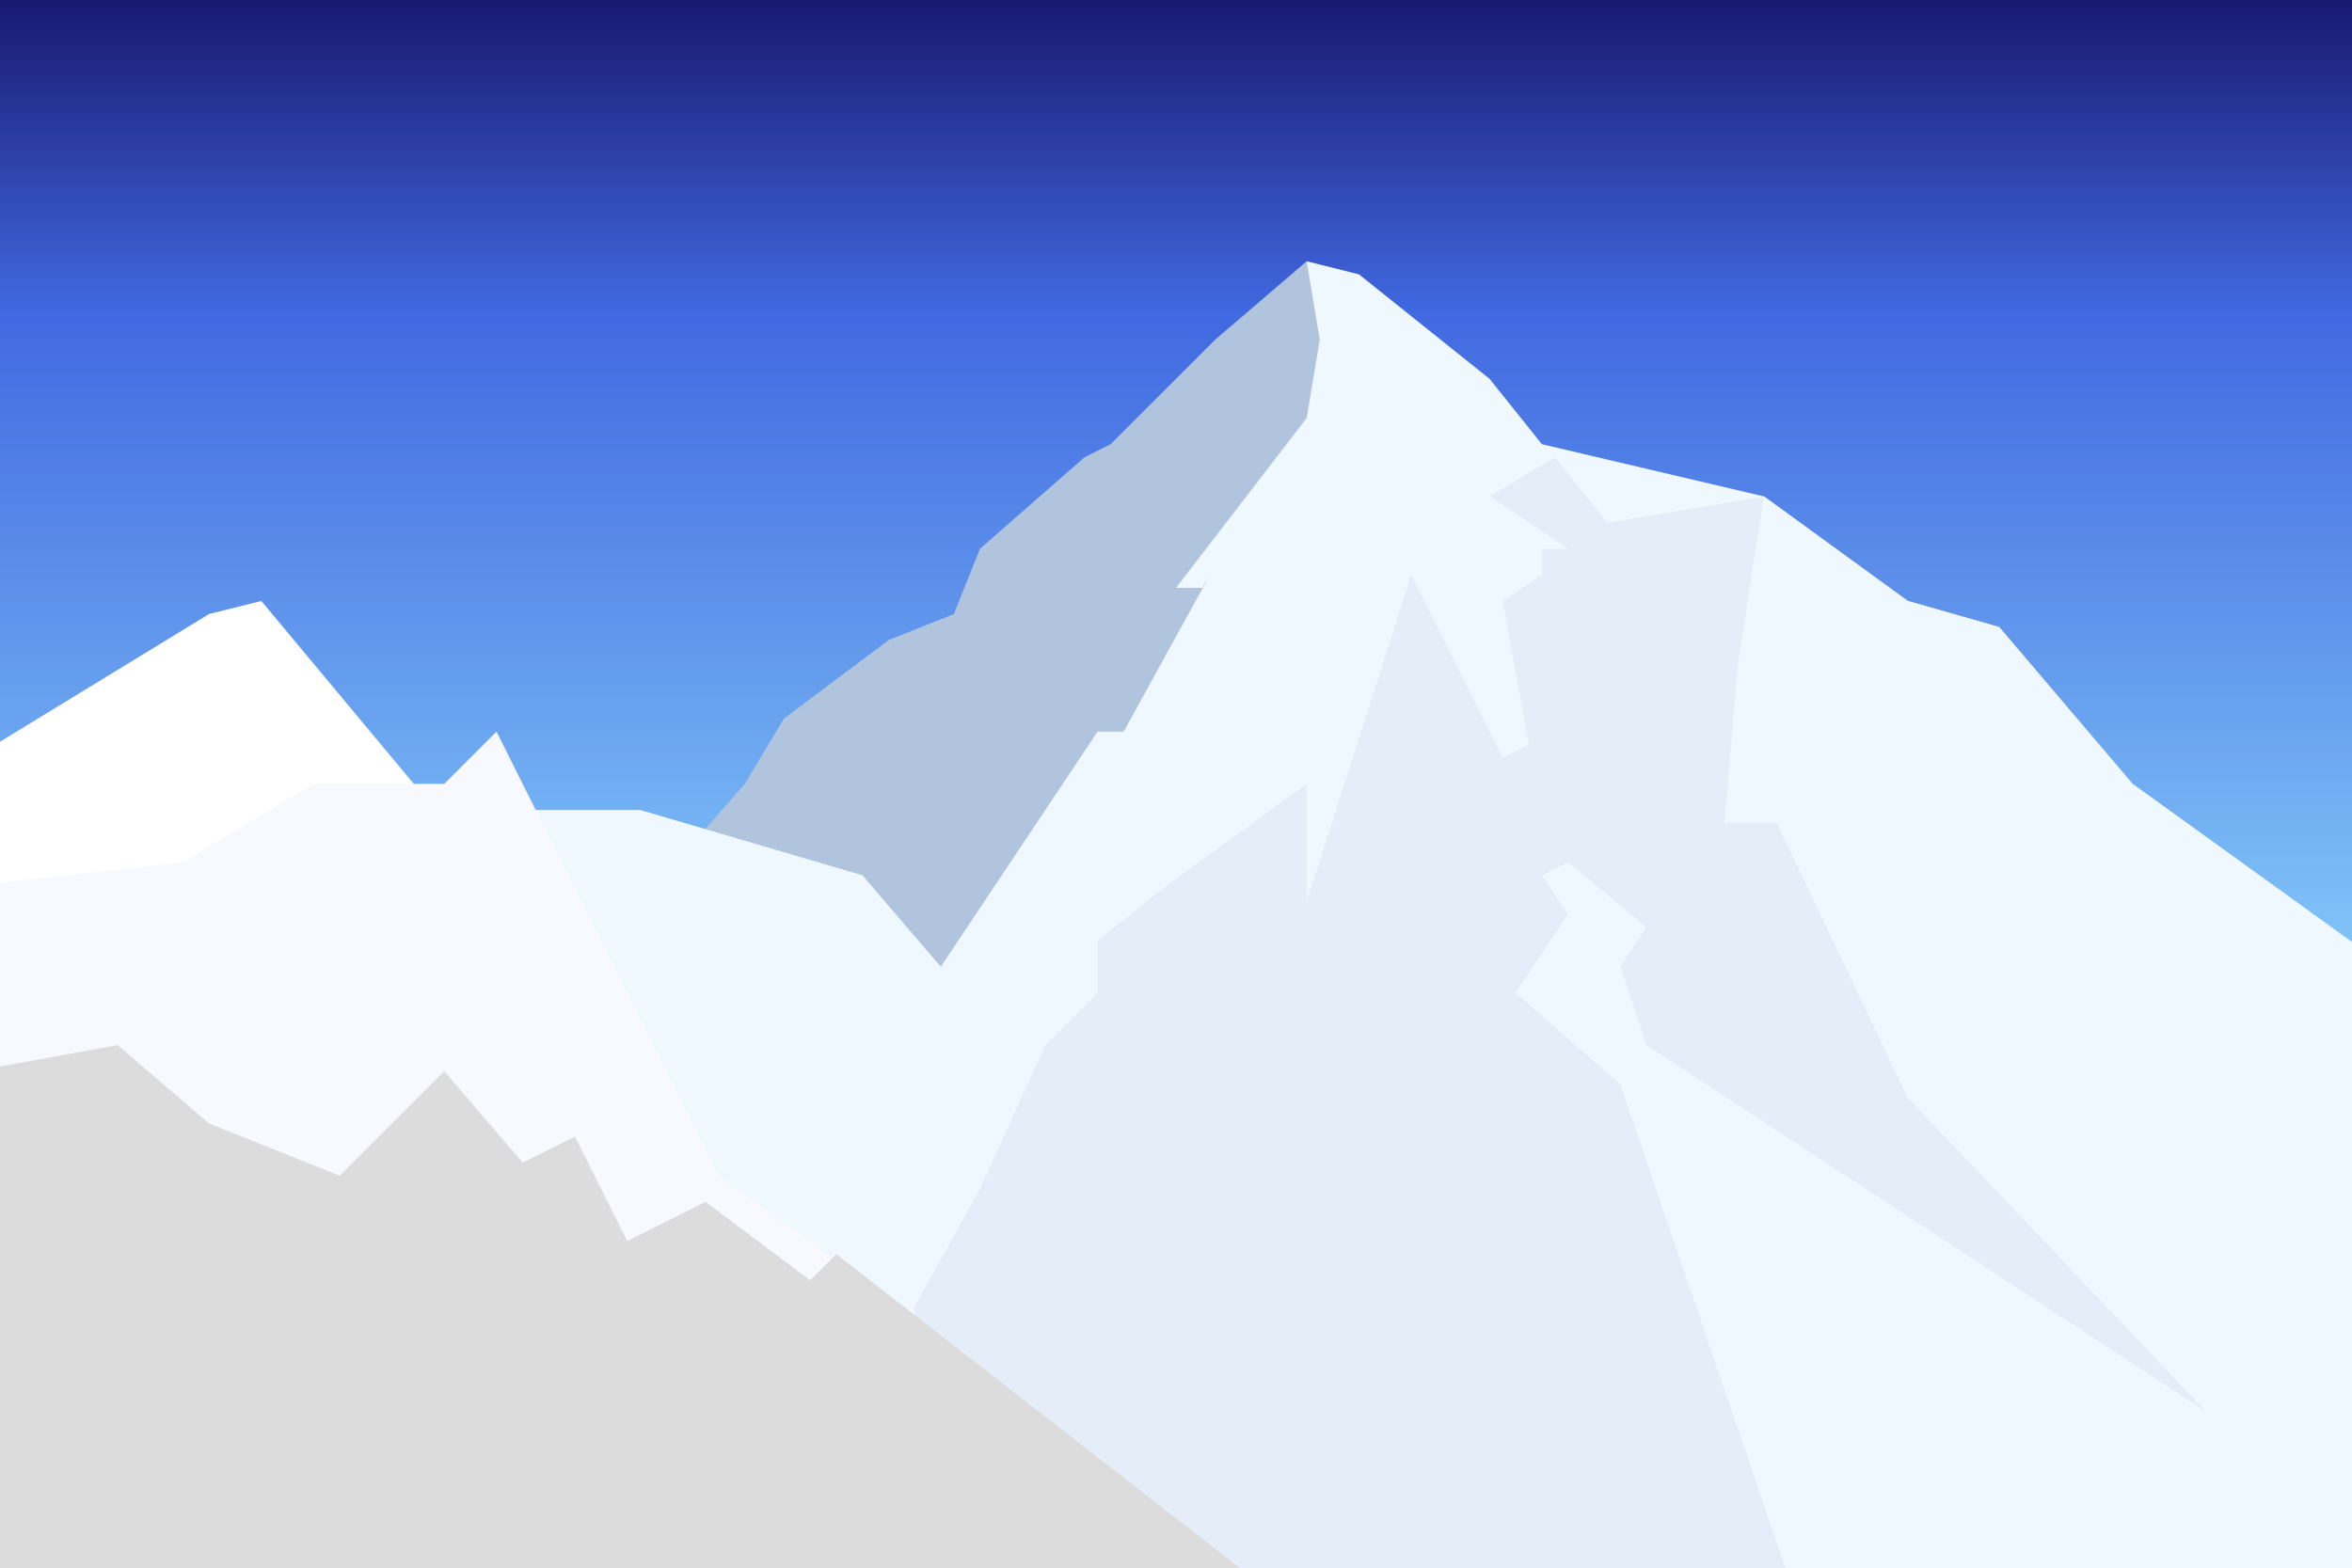
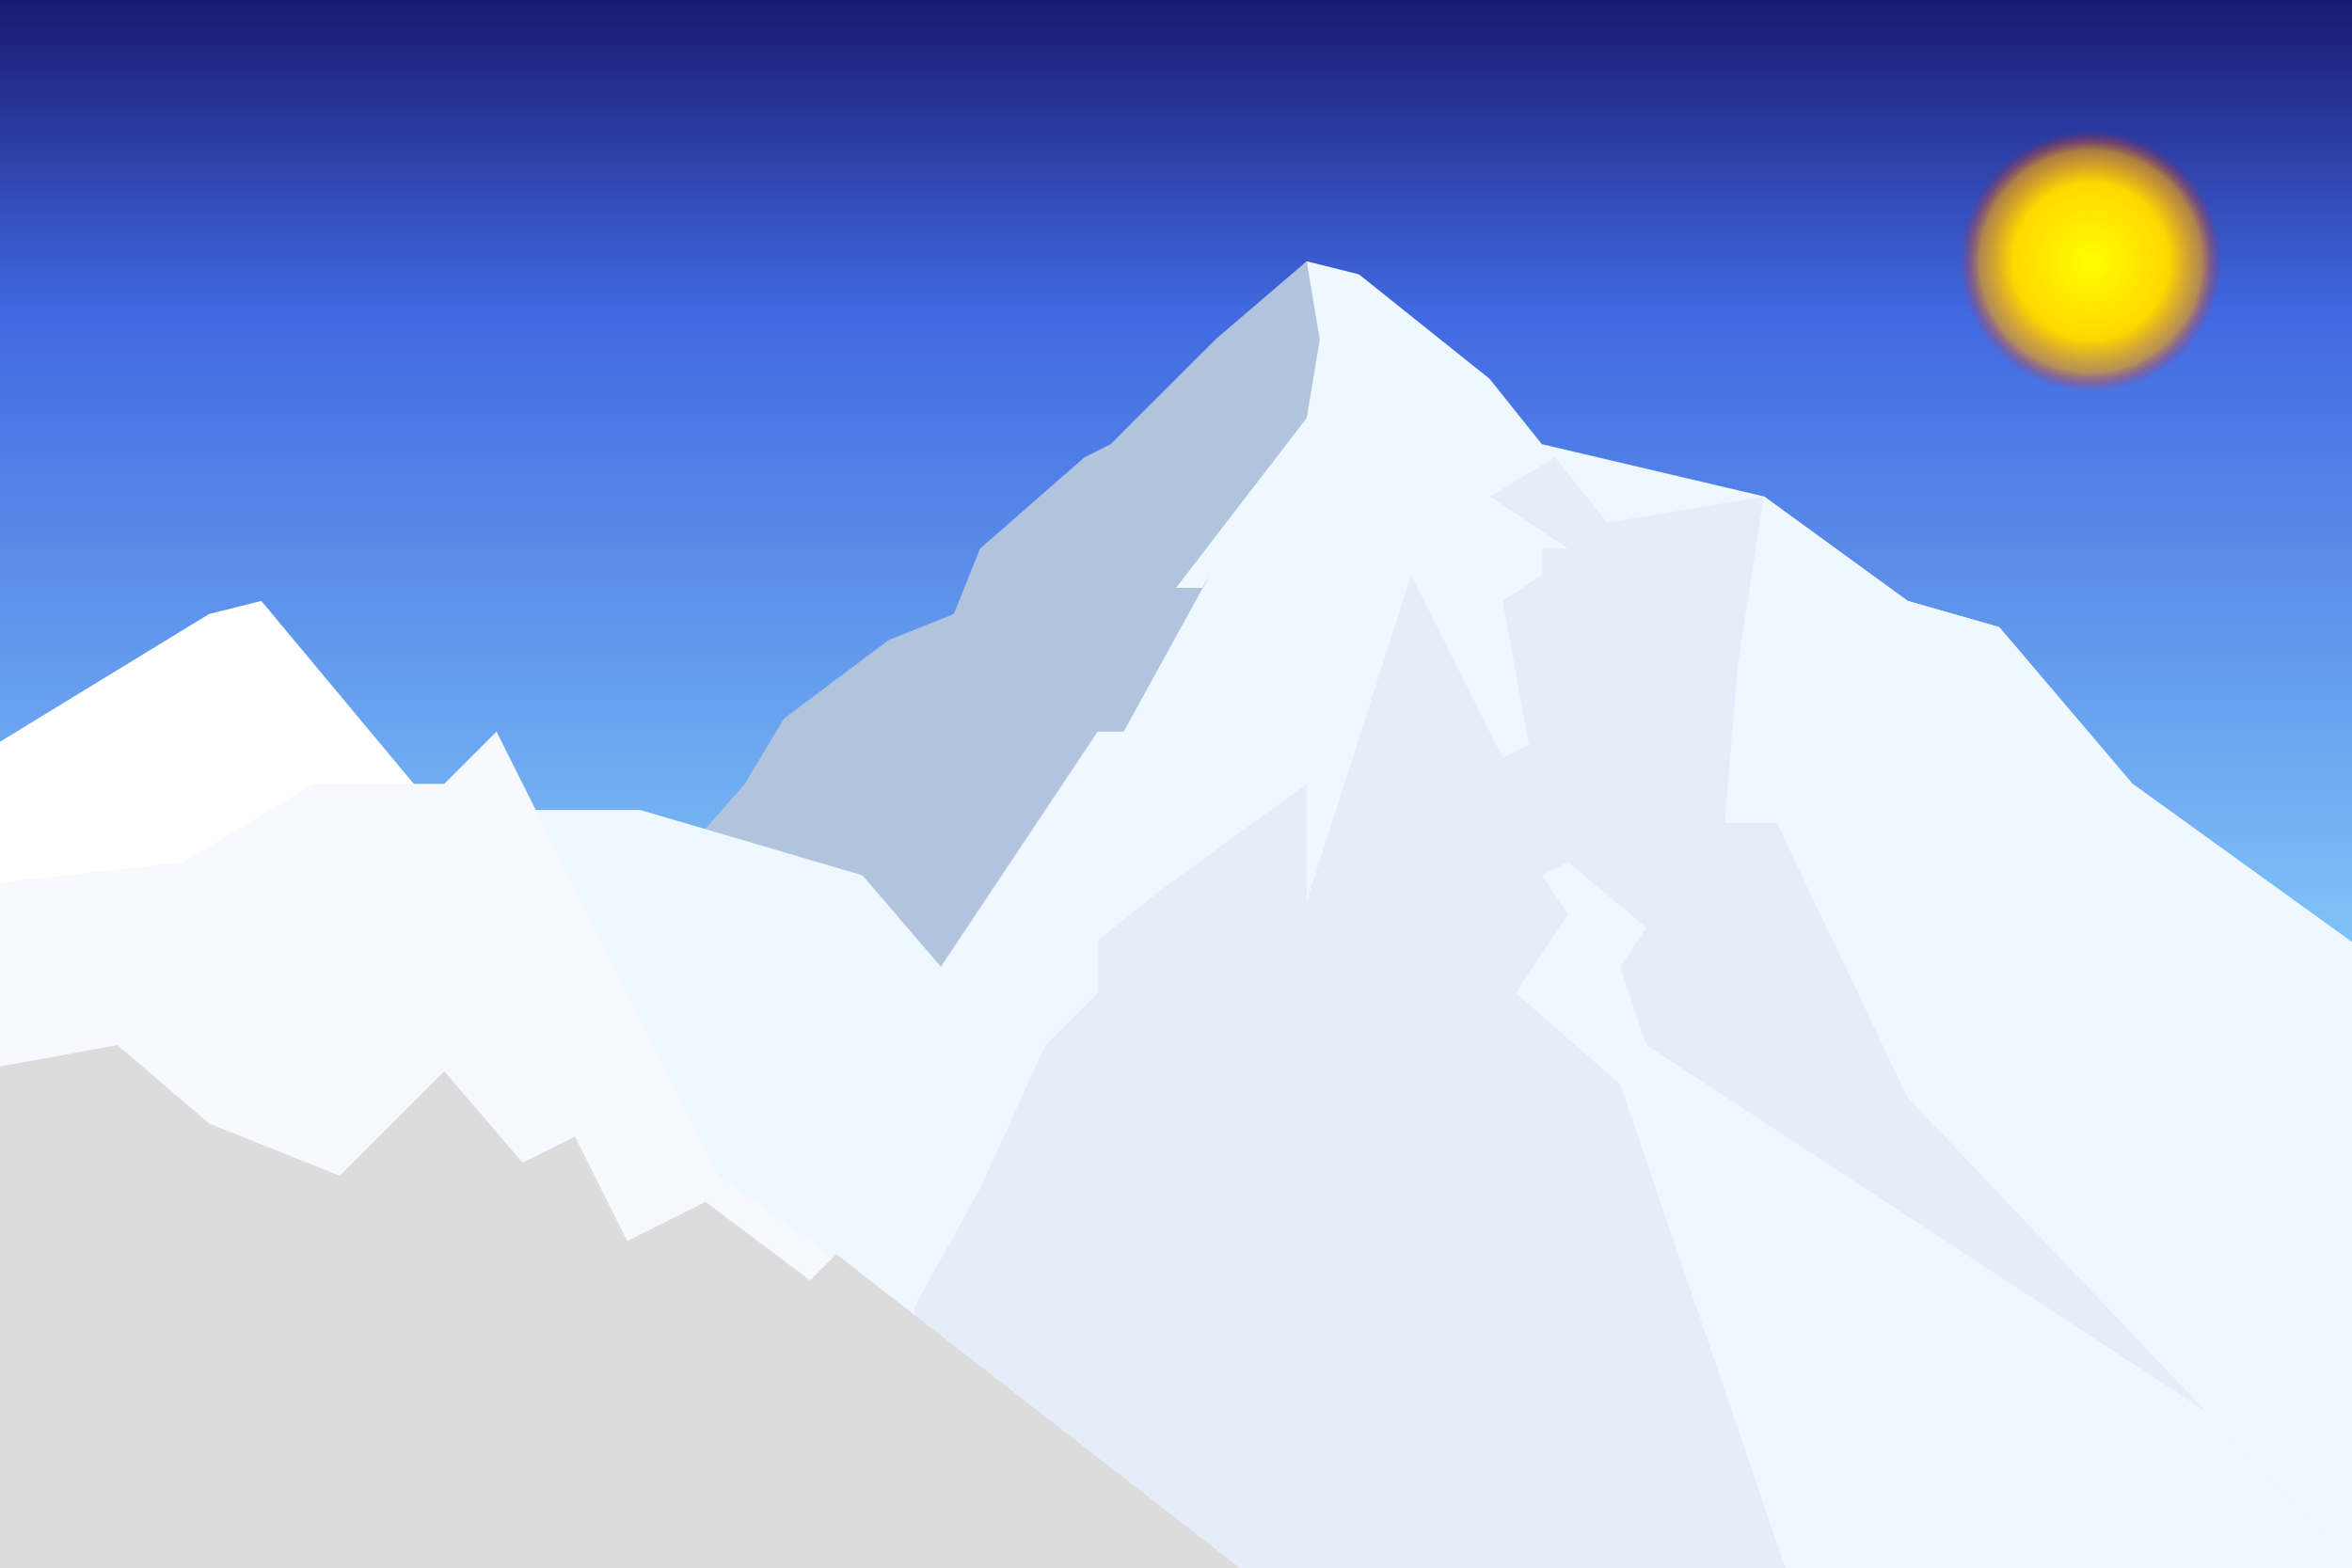
<svg xmlns="http://www.w3.org/2000/svg" xmlns:xlink="http://www.w3.org/1999/xlink" width="900" height="600" viewBox="0 0 900 600">
  <defs>
+     <g id="speechBubble">
+       <ellipse cx="0" cy="0" rx="100" ry="70" fill="white" stroke="black" />
+       <path d="M-50 60 Q -60 75 -75 75 Q -65 75 -60 55.3" fill="white" stroke="black" />
+     </g>
    <g id="k2">
      <path d="M-10 290 L80 235 L100 230 L175 320 L-10 400" fill="white" />
      <path d="M250 340 L285 300 L300 275 L340 245 L365 235 L375 210 L415 175 L425 170 L465 130 L500 100 L600 500 Z" fill="lightsteelblue" />
      <path d="M205 310 L245 310 L330 335 L360 370 L420 280 L430 280 L463 220 L460 225 L450 225 L500 160 L505 130 L500 100 L520 105 L570 145 L590 170 L675 190 L730 230 L765 240 L816 300 L920 375 L1200 620 L-10 620 Z" fill="aliceblue" />
      <path d="M675 190 L665 255 L660 315 L680 315 L730 420 L920 620 L920 590 L630 400 L620 370 L630 355 L600 330 L590 335 L600 350 L580 380 L620 415 L690 620 L 350 620 L350 500 L375 455 L400 400 L420 380 L420 360 L445 340 L500 300 L500 345 L540 220 L575 290 L585 285 L575 230 L590 220 L590 210 L600 210 L570 190 L595 175 L615 200 Z" fill="rgb(229, 237, 249)" />
      <path d="M-20 340 L70 330 L120 300 L170 300 L190 280 L275 450 L310 475 L400 550 L-20 560 Z" fill="ghostwhite" />
      <path d="M-10 410 L45 400 L80 430 L130 450 L170 410 L200 445 L220 435 L240 475 L270 460 L310 490 L320 480 L500 620 L-10 620 Z" fill="gainsboro" />
    </g>
    <radialGradient id="leafGrad" cx="45%" cy="10%" r="70%" fx="50%" fy="60%">
      <stop offset="0%" style="stop-color:black;stop-opacity:1" />
      <stop offset="55%" style="stop-color:darkgreen;stop-opacity:1" />
      <stop offset="75%" style="stop-color:lightgreen;stop-opacity:1" />
      <stop offset="90%" style="stop-color:White;stop-opacity:1" />
    </radialGradient>
    <linearGradient id="trunkGrad" gradientUnits="userSpaceOnUse" x1="0" y1="0" x2="0" y2="70">
      <stop offset="0" style="stop-color:black" />
      <stop offset="0.8" style="stop-color:black" />
      <stop offset="0.95" style="stop-color:brown" />
      <stop offset="1" style="stop-color:sienna" />
    </linearGradient>
    <g id="leafRow">
      <path d="M 0 0                 Q 9 10 20 10                 Q 17 12 13 12                 Q 16 15 18 15                 Q 9 15 8 14                 Q 7 14 12 19                 Q 2 18 2 15                 Q 2 21 1 22                 Q -3 18 -4 15                 Q -5 18 -10 21                 Q -7 18 -8 14                 Q -11 19 -16 17                 Q -11 15 -12 14                 Q -16 14 -20 12                 Q -10 10 0 0" fill="url(#leafGrad)" />
    </g>
    <g id="tree">
      <path d="M 0 0 L5 70 Q 0 72 -5 70 Z" fill="url(#trunkGrad)" />
      <use xlink:href="#leafRow" transform="translate(0, 38) scale(1.15, 1.2)" />
      <use xlink:href="#leafRow" transform="translate(0, 30) scale(1, 1.1)" />
      <use xlink:href="#leafRow" transform="translate(0, 23) scale(0.9, 1)" />
      <use xlink:href="#leafRow" transform="translate(0, 15) scale(0.75, 0.95)" />
      <use xlink:href="#leafRow" transform="translate(0, 9) scale(0.6, 0.85)" />
      <use xlink:href="#leafRow" transform="translate(0, 3) scale(0.4, 0.75)" />
      <use xlink:href="#leafRow" transform="translate(0, 0) scale(0.3, 0.6)" />
    </g>
+     <radialGradient id="gradSun" cx="50%" cy="50%" r="50%" fx="50%" fy="50%">
+       <stop offset="0%" style="stop-color:yellow;stop-opacity:1" />
+       <stop offset="60%" style="stop-color:gold;stop-opacity:1" />
+       <stop offset="85%" style="stop-color:orange;stop-opacity:0.6" />
+       <stop offset="100%" style="stop-color:red;stop-opacity:0" />
+     </radialGradient>
+     <g id="sun">
+       <circle cx="0" cy="0" r="20" fill="url(#gradSun)" />
+     </g>
+     <g id="mpbhEye">
+       <circle cx="0" cy="0" r="7" fill="white" stroke="black" />
+       <circle cx="0" cy="0" r="1" fill="black" stroke="black" />
+     </g>
+     <g id="tooth">
+       <path d="M-2 0 Q -2.5 1 0 2 Q 2.5 1 2 0" fill="white" stroke="black" />
+     </g>
+     <g id="mpbhHead">
+       <rect x="-10" y="-30" width="20" height="60" rx="10" ry="10" fill="#feffb1" stroke="black" />
+       <use xlink:href="#mpbhEye" transform="translate(-9, -5)" />
+       <use xlink:href="#mpbhEye" transform="translate(9, -5)" />
+       <path d="M -2 0 Q 0 22 2 0" stroke="black" fill="none" />
+       <path d="M -7 -25 L 7 -25 L 9 -40 Q 0 -45 -9 -40 Z" fill="#505d66" stroke="black" />
+       <path d="M -5 -25 L -6.5 -40 L -4.5 -41 Z" fill="#6c8485" stroke="none" />
+       <path d="M -7 -25 L 7 -25 L 7.5 -27 L -7.5 -27 Z" fill="#71b4aa" stroke="black" />
+       <path d="M -12 -25 L -11 -22 L 11 -22 L 12 -25 Z" fill="#505d66" stroke="black" />
+       <path d="M 0 14 Q -6 13 -6.5 14 Q -6.5 17 0 17 Q 6.5 17 6.5 14 Q 6 13 0 14" fill="#5a0f19" stroke="black" />
+       <use xlink:href="#tooth" transform="translate(5, 14) scale(0.7)" />
+       <use xlink:href="#tooth" transform="translate(-5, 14) scale(0.7)" />
+       <use xlink:href="#tooth" transform="translate(3.2, 14) scale(0.8)" />
+       <use xlink:href="#tooth" transform="translate(-3.2, 14) scale(0.8)" />
+       <use xlink:href="#tooth" transform="translate(1.5, 14) scale(0.8)" />
+       <use xlink:href="#tooth" transform="translate(-1.5, 14) scale(0.8)" />
+       <path d="M 0 14 Q -6 13 -6.5 14 Q -6.5 17 0 17 Q 6.5 17 6.5 14 Q 6 13 0 14" fill="none" stroke="black" />
+     </g>
+     <g id="mpbhLeg">
+       <path d="M-2.5 13 L -2.5 40 L 2.5 40 L 2.5 13" fill="#feffb1" stroke="black" />
+       <path d="M-5 0 L -5 15 Q 0 13 5 15 L 5 0" fill="#5c6c64" stroke="black" />
+       <path d="M-3 37 L -3 41 L 3 41 L 3 37 Z" fill="white" stroke="black" />
+       <path d="M 3.5 41 Q -15 40 -15 44 L 3.7 46 Q 4 40 3.5 41 " fill="#9a5a4f" stroke="black" />
+       <path d="M -15 44 Q 0 49 3.7 46 Q 0 42 -15 44" fill="#704e4b" stroke="black" />
+     </g>
+     <g id="mpbhArm">
+       <path d="M -3.5 9 L -3.5 50 Q -10 53 -8 53 Q -6 53 -4 53 L -6.5 59 Q -5 60 -2.5 55 Q -2 61 -1 61 Q 0.5 58 0 54 Q 1.5 61 3 60.5 Q 5 60 2.5 54 Q 5 58 6.5 56 Q 4 52 3.3 49   L 3.5 9 Z" fill="#feffb1" stroke="black" />
+       <path d="M -5 0 L -5 10 Q 0 12 5 10 L 5 0" fill="#b9e3de" stroke="black" />
+     </g>
+     <g id="mpbhBody">
+       <rect x="-10" y="15" width="20" height="10" rx="2" ry="2" fill="#5c6c64" stroke="none" />
+       <rect x="-11" y="-15" width="22" height="35" rx="2" ry="2" fill="#b9e3de" stroke="none" />
+     </g>
+     <g id="mpbhWhole">
+       <use xlink:href="#mpbhArm" transform="translate(-8.5, -1) rotate(35) scale(0.8)" />
+       <use xlink:href="#mpbhArm" transform="translate(8.5, -1) rotate(-35) scale(-0.8, 0.8)" />
+       <use xlink:href="#mpbhLeg" transform="translate(-6, 30) rotate(35) scale(0.8)" />
+       <use xlink:href="#mpbhLeg" transform="translate(6, 30) rotate(-35) scale(-0.8, 0.8)" />
+       <use xlink:href="#mpbhBody" transform="translate(0, 10)" />
+       <use xlink:href="#mpbhHead" transform="translate(0, -25)" />
+     </g>
+     <g id="mpbhSnowball">
+       <circle id="snowball" cx="0" cy="0" r="50" fill="white" stroke="black" />
+       <use xlink:href="#mpbhHead" transform="translate(0, -60)" />
+       <use xlink:href="#mpbhArm" transform="translate(-25, -20) rotate(110) scale(0.8)" />
+       <use xlink:href="#mpbhArm" transform="translate(25, -20) rotate(-110) scale(-0.8, 0.8)" />
+       <use xlink:href="#mpbhLeg" transform="translate(-20, 20) rotate(35) scale(0.8)" />
+       <use xlink:href="#mpbhLeg" transform="translate(20, 20) rotate(-35) scale(-0.8, 0.8)" />
+     </g>
  </defs>
  <linearGradient id="GradSky" gradientUnits="userSpaceOnUse" x1="450" y1="0" x2="450" y2="600">
    <stop offset="0" style="stop-color:midnightblue" />
    <stop offset="0.2" style="stop-color:royalblue" />
    <stop offset="0.65" style="stop-color:lightskyblue" />
  </linearGradient>
  <rect x="-10" y="-10" height="620" width="3000" fill="url(#GradSky)" />
+   <use xlink:href="#sun" transform="translate(800 100) scale(2.5)" />
  <use xlink:href="#k2" />
  <linearGradient id="gradAvalanche" gradientUnits="userSpaceOnUse" x1="850" y1="110" x2="1100" y2="720">
    <stop offset="0" style="stop-color:lavender" />
    <stop id="snow1" offset="0" style="stop-color:gainsboro" />
    <stop id="snow2" offset="0" style="stop-color:aliceblue" />
  </linearGradient>
  <path d="M675 190 L665 255 L660 315 L680 315 L730 420 L920 620 L920 620 L1200 620 L920 375 L816 300 L765 240 L730 230" fill="url(#gradAvalanche)" />
  <linearGradient id="gradFade" gradientUnits="userSpaceOnUse" x1="1350" y1="300" x2="1600" y2="300">
    <stop offset="0" style="stop-color:lavender;stop-opacity:0" />
    <stop offset="0.9" style="stop-color:honeydew;stop-opacity:1" />
  </linearGradient>
+   <use id="speechBubbleObj" xlink:href="#speechBubble" transform="translate(350 70)" visibility="hidden" />
  <rect x="1350" y="0" width="250" height="600" fill="url(#gradFade)" />
  <use xlink:href="#closeUpBackground" transform="translate(1600, 0)" />
-   <animate id="shake" attributeName="viewBox" dur="2s" begin="3s" values="0 0 900 600; -10 0 900 600; 0 -10 900 600;  0 0 900 600; 0 10 900 600;  10 10 900 600;  10 0 900 600;  0 0 900 600; -10 0 900 600; 0 -10 900 600;  0 0 900 600;  0 10 900 600;  10 10 900 600;  10 0 900 600;  0 0 900 600; -10 0 900 600; 0 -10 900 600;  0 0 900 600;  0 10 900 600;  10 10 900 600;  10 0 900 600;  0 0 900 600; -10 0 900 600; 0 -10 900 600;  0 0 900 600;  0 10 900 600;  10 10 900 600;  10 0 900 600;  0 0 900 600; 0 10 900 600;  10 10 900 600;  10 0 900 600;  0 0 900 600; -10 0 900 600; 0 -10 900 600;  0 0 900 600;  0 10 900 600;  10 10 900 600;  10 0 900 600;  0 0 900 600; -10 0 900 600; 0 -10 900 600;  0 0 900 600;  0 10 900 600;  10 10 900 600;  10 0 900 600;  0 0 900 600; -10 0 900 600; 0 -10 900 600;  0 0 900 600;  0 10 900 600;  10 10 900 600;  10 0 900 600;  0 0 900 600;" fill="freeze" />
-   <animate id="panToAvalanche" attributeName="viewBox" dur="1s" begin="shake.end" values="0 0 900 600; 400 0 900 600;" fill="freeze" />
+   <animate begin="3s" attributeType="XML" xlink:href="#speechBubbleObj" attributeName="visibility" from="hidden" to="visible" fill="freeze" dur="0.01s" />
+   <animate id="shake" attributeName="viewBox" dur="3s" begin="3s" values="0 0 900 600; -10 0 900 600; 0 -10 900 600;  0 0 900 600; 0 10 900 600;  10 10 900 600;  10 0 900 600;  0 0 900 600; -10 0 900 600; 0 -10 900 600;  0 0 900 600;  0 10 900 600;  10 10 900 600;  10 0 900 600;  0 0 900 600; -10 0 900 600; 0 -10 900 600;  0 0 900 600;  0 10 900 600;  10 10 900 600;  10 0 900 600;  0 0 900 600; -10 0 900 600; 0 -10 900 600;  0 0 900 600;  0 10 900 600;  10 10 900 600;  10 0 900 600;  0 0 900 600; 0 10 900 600;  10 10 900 600;  10 0 900 600;  0 0 900 600; -10 0 900 600; 0 -10 900 600;  0 0 900 600;  0 10 900 600;  10 10 900 600;  10 0 900 600;  0 0 900 600; -10 0 900 600; 0 -10 900 600;  0 0 900 600;  0 10 900 600;  10 10 900 600;  10 0 900 600;  0 0 900 600; -10 0 900 600; 0 -10 900 600;  0 0 900 600;  0 10 900 600;  10 10 900 600;  10 0 900 600;  0 0 900 600;" fill="freeze" />
+   <animate begin="shake.end" attributeType="XML" xlink:href="#speechBubbleObj" attributeName="visibility" from="visible" to="hidden" fill="freeze" dur="0.01s" />
+   <animate id="panToAvalanche" attributeName="viewBox" dur="1.5s" begin="shake.end + 1s" values="0 0 900 600; 400 0 900 600;" fill="freeze" />
  <animate id="avalanche" begin="panToAvalanche.end" attributeType="XML" xlink:href="#snow1" attributeName="offset" from="0" to="1" fill="freeze" dur="7s" />
  <animate attributeType="XML" begin="panToAvalanche.end" xlink:href="#snow2" attributeName="offset" from="0.1" to="1.1" fill="freeze" dur="7s" />
  <animate id="milkShake" attributeName="viewBox" dur="5s" begin="panToAvalanche.end" values="400 0 900 600; 395 0 900 600; 400 -5 900 600; 400 0 900 600; 400 5 900 600;  405 5 900 600;  405 0 900 600; 400 0 900 600; 395 0 900 600; 400 -5 900 600; 400 0 900 600; 400 5 900 600;  405 5 900 600;  405 0 900 600; 400 0 900 600; 395 0 900 600; 400 -5 900 600; 400 0 900 600; 400 5 900 600;  405 5 900 600;  405 0 900 600; 400 0 900 600; 395 0 900 600; 400 -5 900 600; 400 0 900 600; 400 5 900 600;  405 5 900 600;  405 0 900 600; 400 0 900 600; 400 5 900 600; 405 5 900 600;  405 0 900 600; 400 0 900 600; 395 0 900 600; 400 -5 900 600; 400 0 900 600; 400 5 900 600;  405 5 900 600;  405 0 900 600; 400 0 900 600; 395 0 900 600; 400 -5 900 600; 400 0 900 600; 400 5 900 600;  405 5 900 600;  405 0 900 600;  400 0 900 600; 395 0 900 600; 400 -5 900 600;  400 0 900 600;  400 5 900 600;  405 5 900 600;  405 0 900 600;  400 0 900 600;" fill="freeze" />
-   <animate id="switchView" attributeName="viewBox" dur="0.2s" begin="avalanche.end" values="400 0 900 600; 1600 0 900 600;" fill="freeze" />
+   <animate id="switchView" attributeName="viewBox" dur="0.3s" begin="avalanche.end + 0.5" values="400 0 900 600; 1600 0 900 600;" fill="freeze" />
  <path d="M 1600 0 Q 1850 400 2500 350 L 2500 600 L 1600 600 Z" fill="honeydew" />
  <linearGradient id="avalancheCloseUp" gradientUnits="userSpaceOnUse" x1="1600" y1="0" x2="2450" y2="350">
    <stop offset="0" style="stop-color:white" />
    <stop id="snowEdge" offset="0" style="stop-color:white" />
    <stop id="snowFade" offset="0.1" style="stop-color:white;stop-opacity:0" />
  </linearGradient>
  <path d="M 1600 0 L 1615 0 Q 1900 395 2400 300 L 2520 600 L 1600 600 Z" fill="url(#avalancheCloseUp)" />
  <path id="snowRoll" d="M 0 0 Q 30 0 30 30 L -50 600 L -60 600 Z" fill="white" visibility="hidden">
    <animateMotion path="M 1614 0 Q 1900 395 2400 300" begin="switchView.end" dur="1.93s" rotate="auto" />
  </path>
  <use xlink:href="#tree" transform="translate(2450, 70) scale(3)" />
  <use xlink:href="#tree" transform="translate(2370, 80) scale(3.5)" />
  <use xlink:href="#tree" transform="translate(2400, 100) scale(4.0)" />
  <use xlink:href="#tree" transform="translate(2330, 90) scale(3.5)" />
  <use xlink:href="#tree" transform="translate(2500, 90) scale(3.8)" />
  <use xlink:href="#tree" transform="translate(2290, 105) scale(4.3)" />
  <use xlink:href="#tree" transform="translate(2450, 110) scale(5)" />
-   <use xlink:href="#tree" transform="translate(2370, 120) scale(5.5)" />
+   <use id="treeShake" xlink:href="#tree" transform="translate(2370, 120) scale(5.5)" additive="sum" />
  <use xlink:href="#tree" transform="translate(2460, 135) scale(6)" />
  <animate begin="switchView.end" attributeType="XML" xlink:href="#snowRoll" attributeName="visibility" from="hidden" to="visible" fill="freeze" dur="0.01s" />
  <animate begin="switchView.end" attributeType="XML" xlink:href="#snowEdge" attributeName="offset" from="0" to="0.99" fill="freeze" dur="2s" />
  <animate begin="switchView.end" attributeType="XML" xlink:href="#snowFade" attributeName="offset" from="0.01" to="1" fill="freeze" dur="2s" />
-   <animate begin="switchView.end" attributeType="XML" xlink:href="#avalancheCloseUp" attributeName="y2" from="350" to="0" fill="freeze" dur="2s" />
+   <animate id="avaClose" begin="switchView.end" attributeType="XML" xlink:href="#avalancheCloseUp" attributeName="y2" from="350" to="0" fill="freeze" dur="2s" />
+   <use id="m1" xlink:href="#mpbhSnowball" transform="translate(-100 0) scale(0.7)" />
+   <animateTransform begin="avaClose.end" xlink:href="#m1" attributeName="transform" attributeType="XML" type="rotate" values="0; 360" dur="1s" end="mpbhTumble.end" repeatCount="indefinite" additive="sum" />
+   <animateMotion id="mpbhTumble" begin="avaClose.end" xlink:href="#m1" path="M 1600 0 Q 1800 395 2420 500" dur="5s" fill="freeze" />
</svg>
